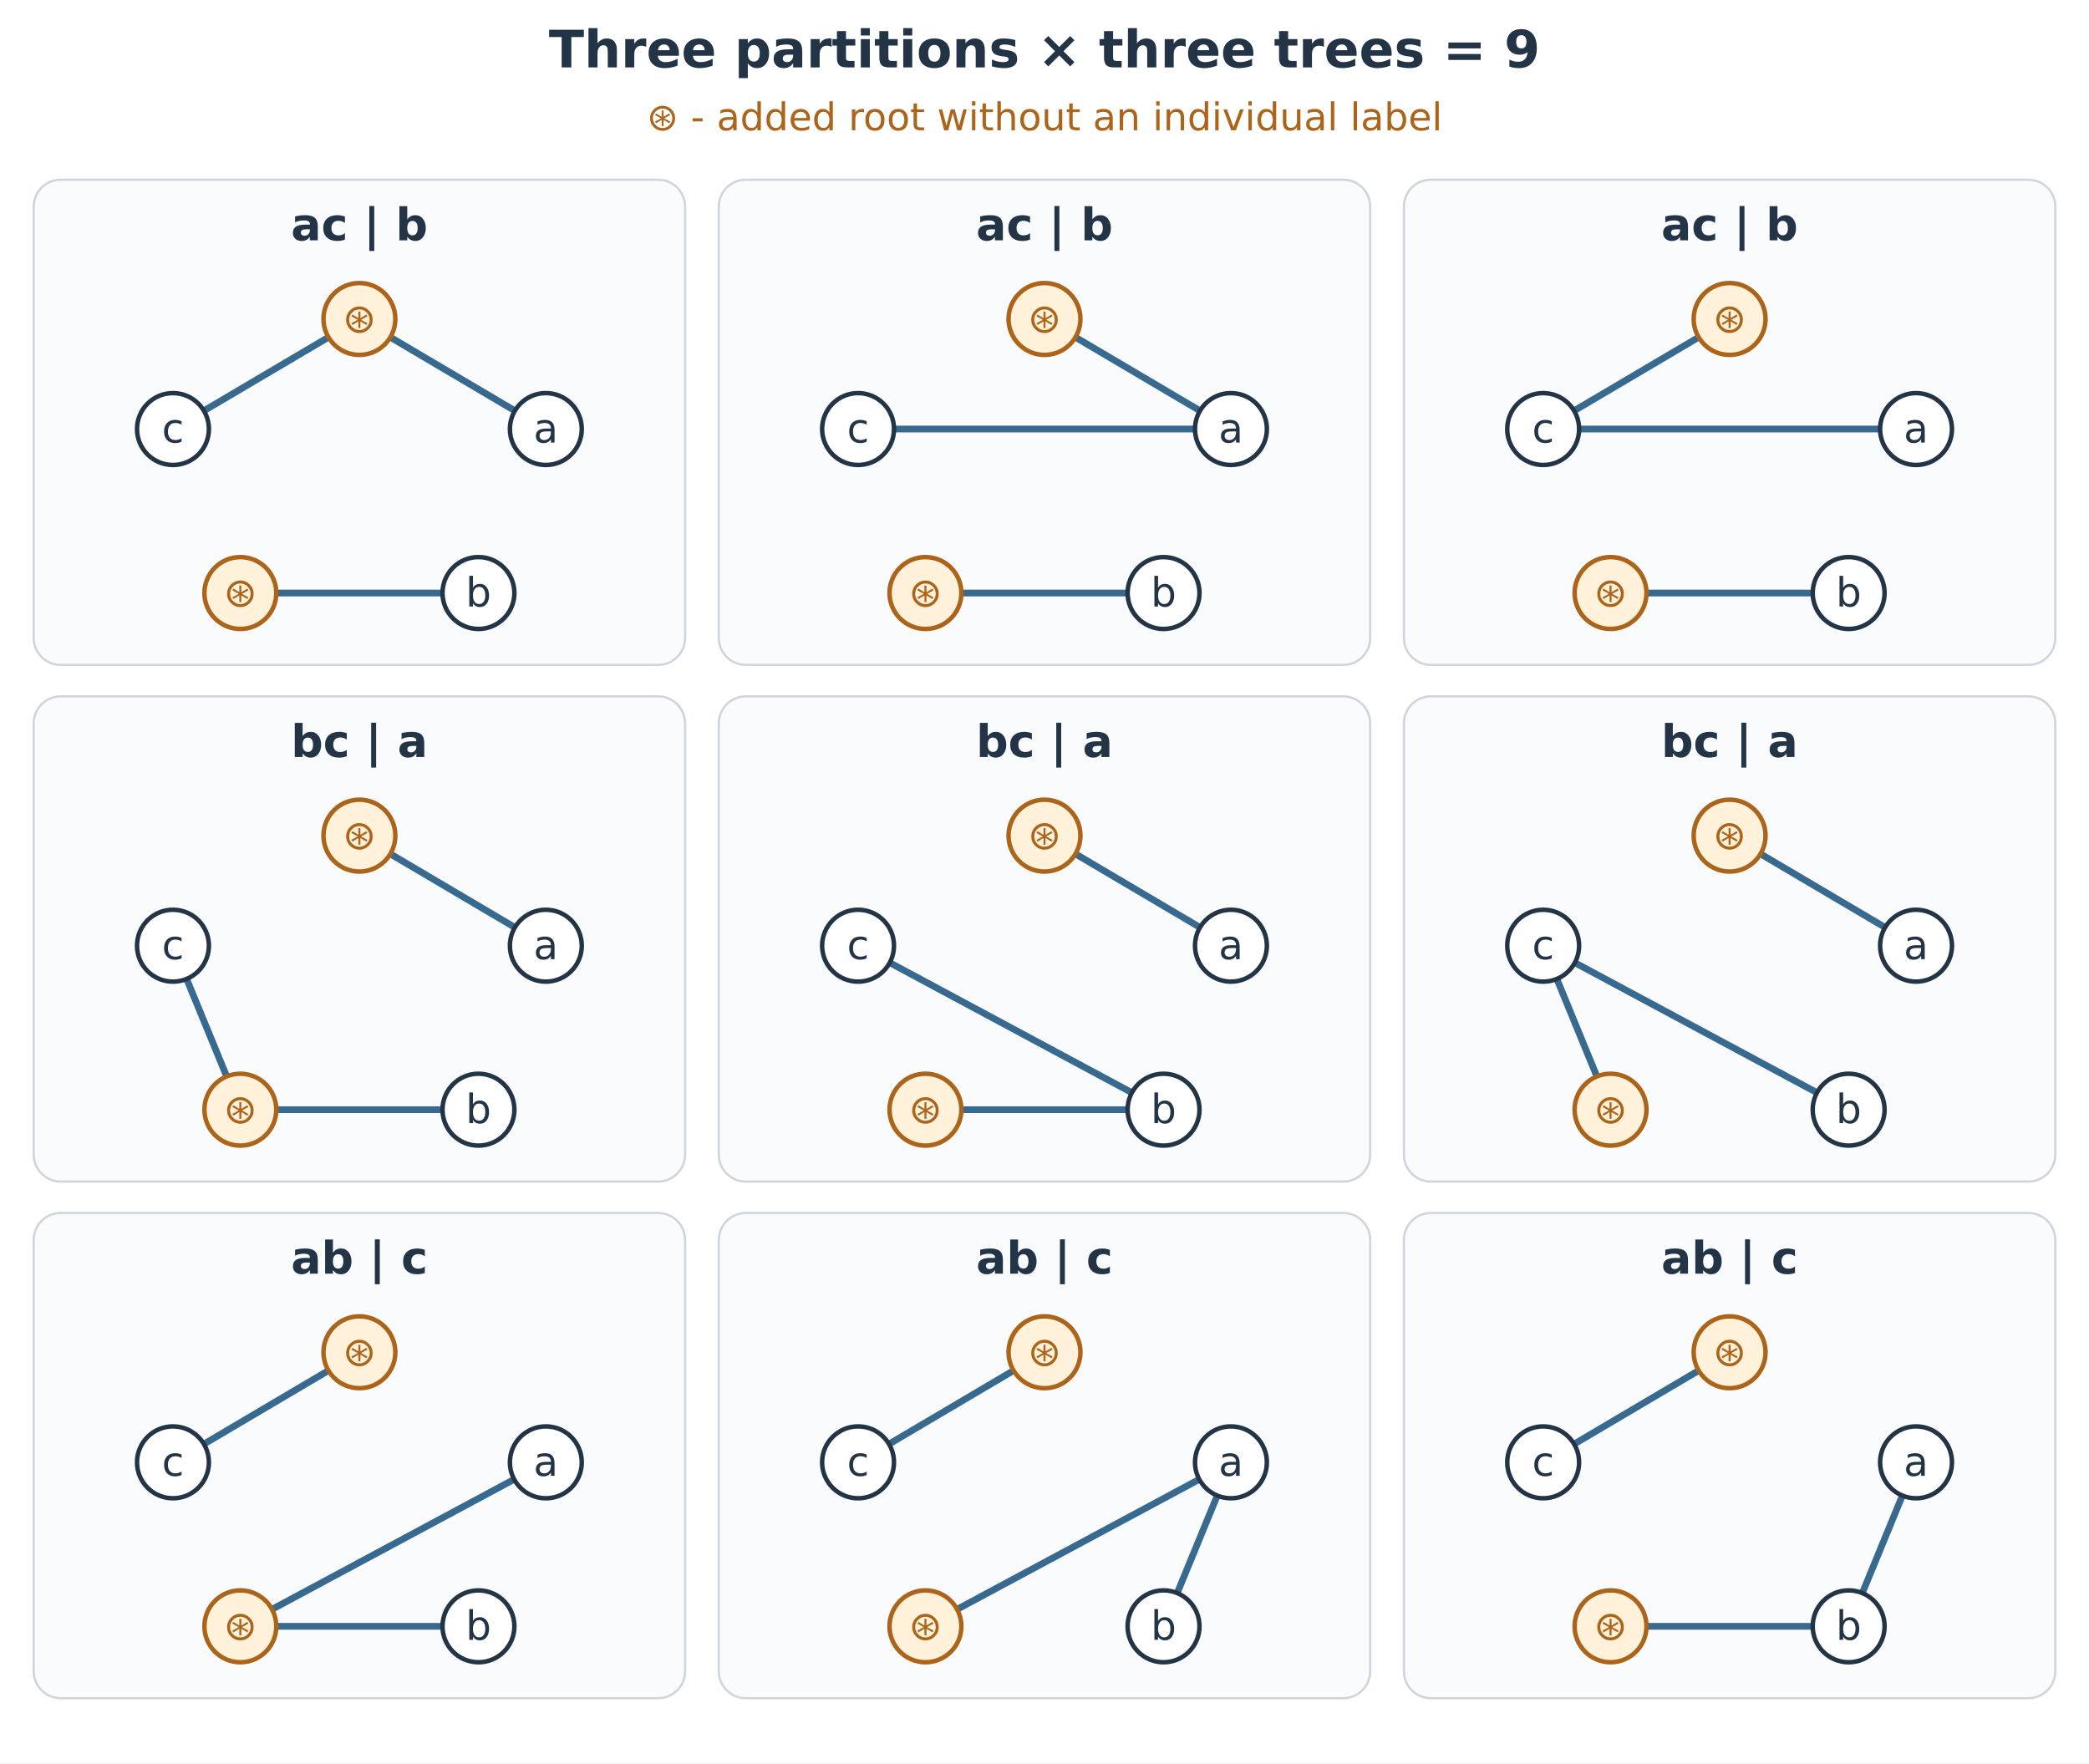
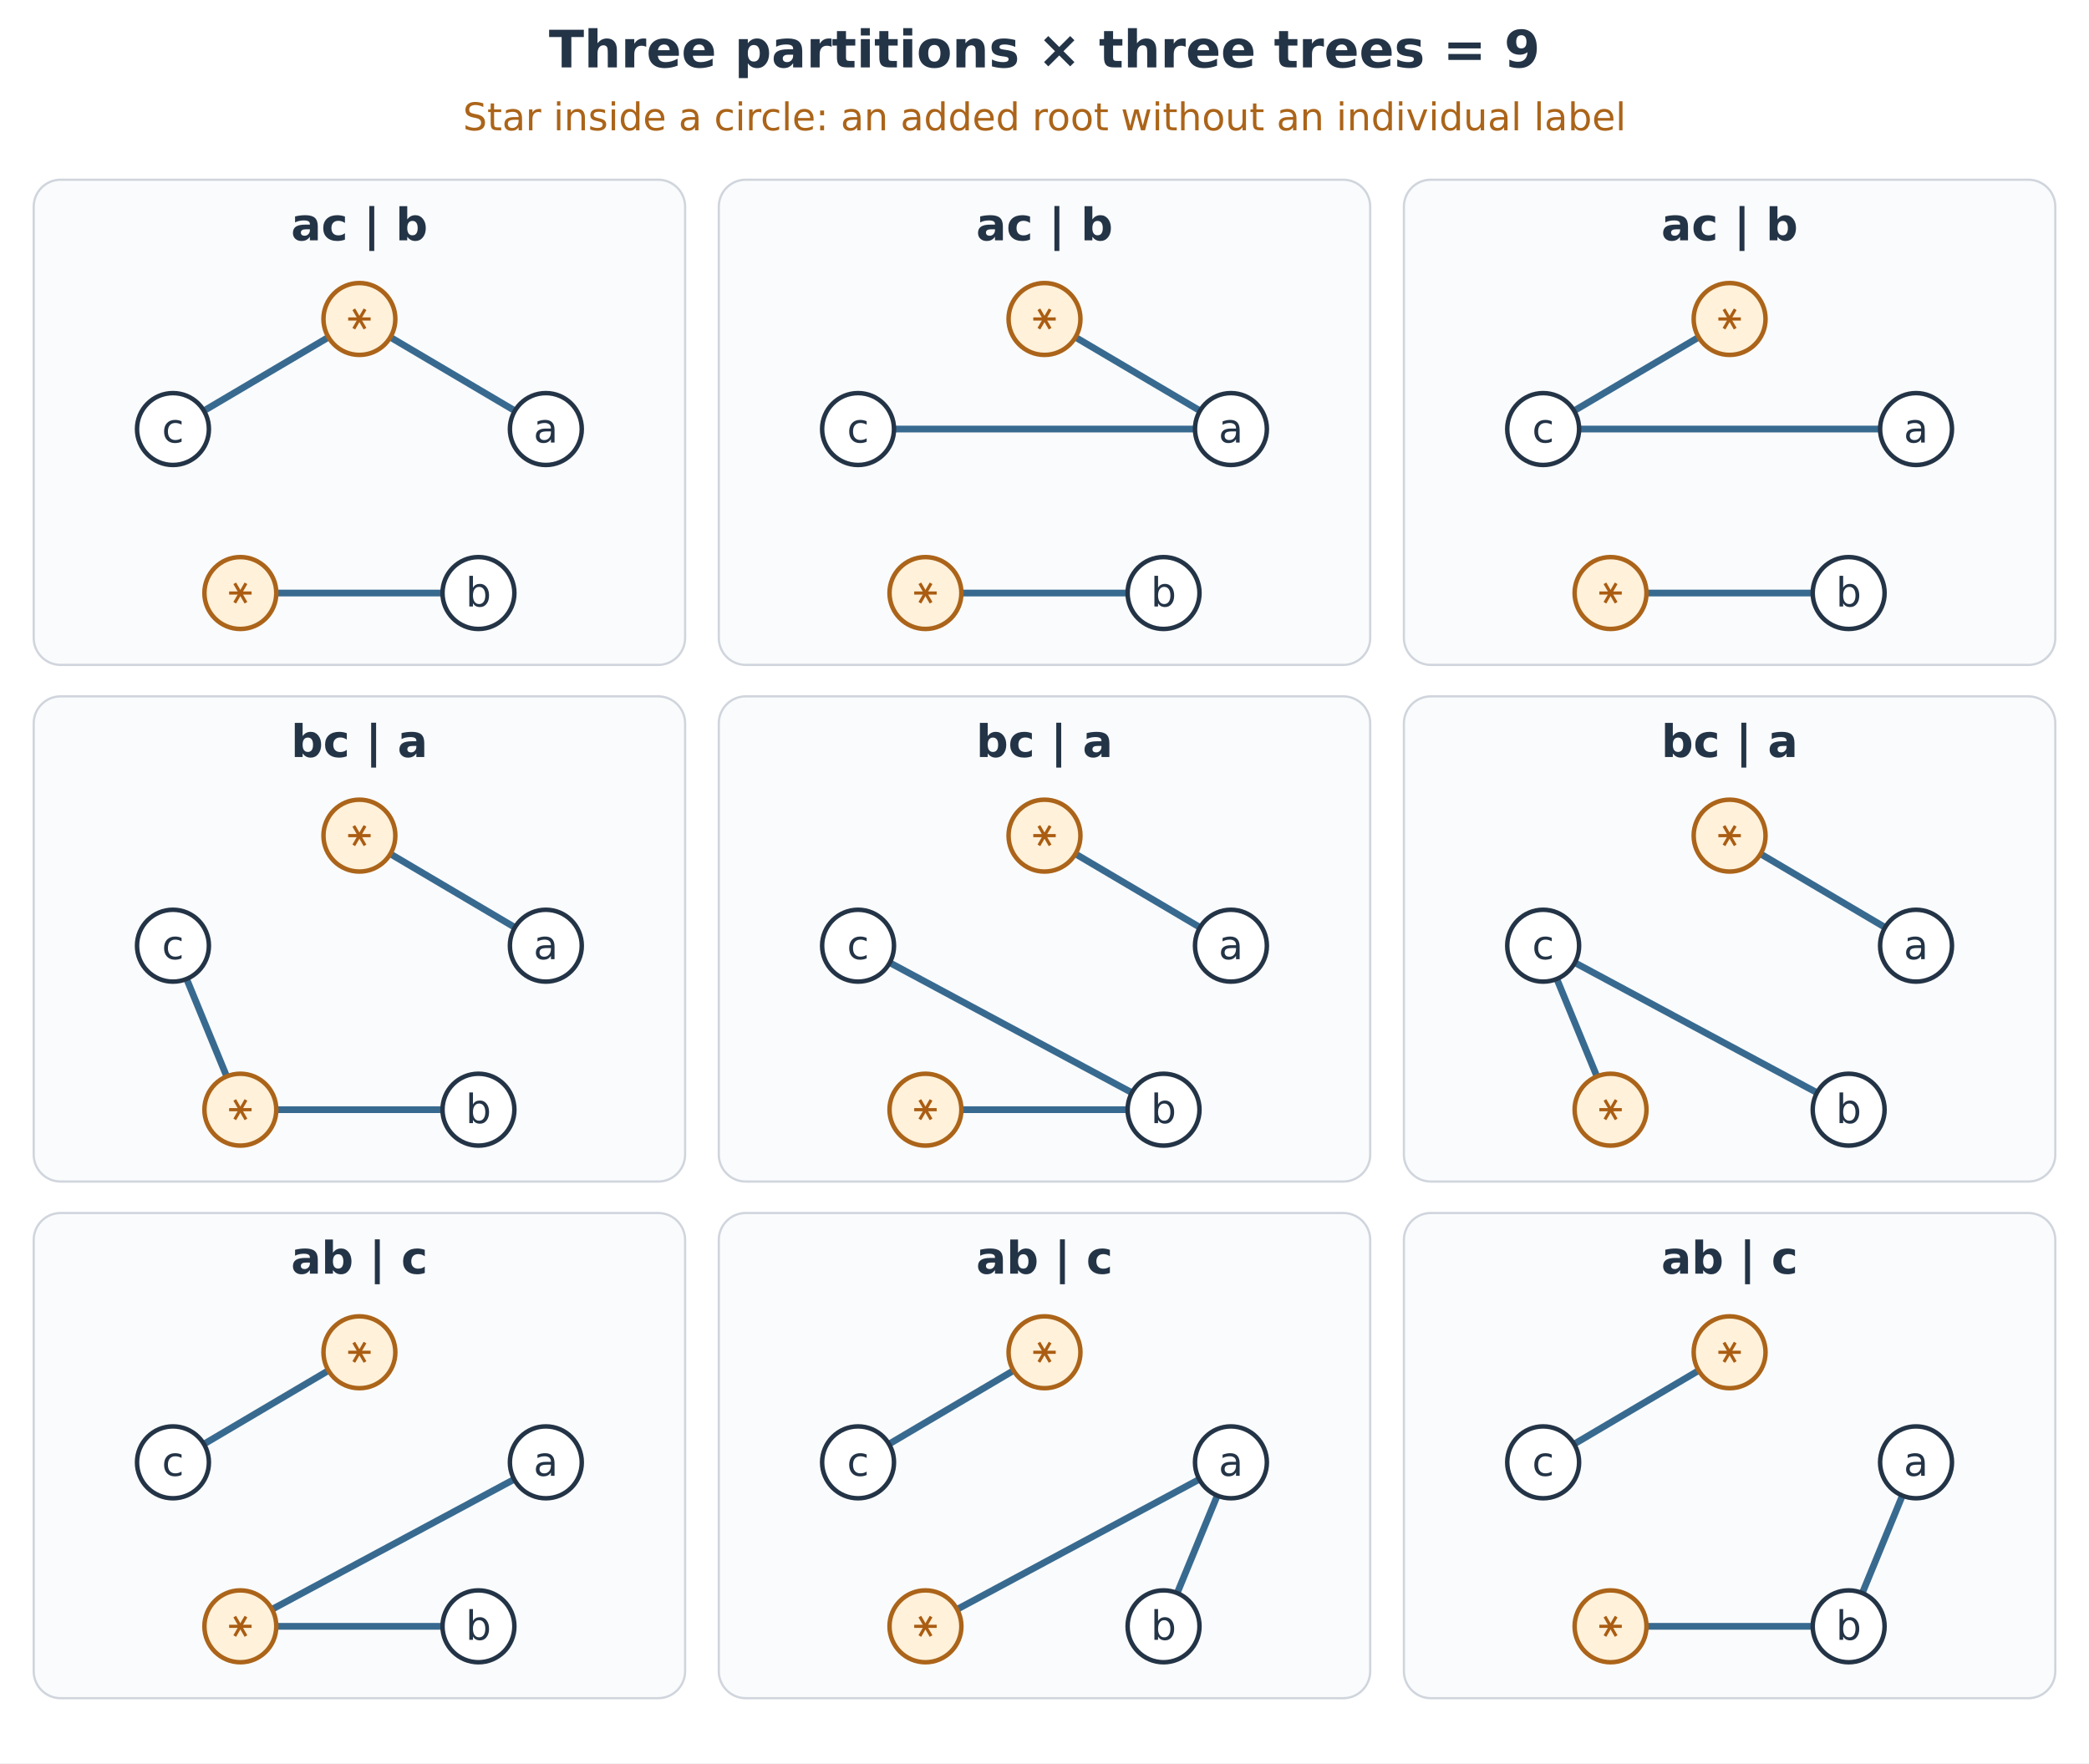
<svg xmlns="http://www.w3.org/2000/svg" width="930" height="785" viewBox="0 0 930 785" role="img" aria-labelledby="title">
  <style>text{font-family:DejaVu Sans,Arial,sans-serif}</style>
  <rect width="930" height="785" fill="white" />
  <text x="465" y="30" font-size="23" fill="#243447" font-weight="600" text-anchor="middle">Three partitions × three trees = 9</text>
-   <text x="465" y="58" font-size="17" fill="#ab6419" font-weight="400" text-anchor="middle">⊛ - added root without an individual label</text>
+   <text x="465" y="58" font-size="17" fill="#ab6419" font-weight="400" text-anchor="middle">Star inside a circle: an added root without an individual label</text>
  <rect x="15" y="80" width="290" height="216" rx="12" fill="#fafbfc" stroke="#d0d5dd" />
  <text x="160" y="107" font-size="20" fill="#243447" font-weight="600" text-anchor="middle">ac | b</text>
  <line x1="160" y1="142" x2="243" y2="191" stroke="#386a90" stroke-width="3" stroke-linecap="round" />
  <line x1="160" y1="142" x2="77" y2="191" stroke="#386a90" stroke-width="3" stroke-linecap="round" />
  <line x1="107" y1="264" x2="213" y2="264" stroke="#386a90" stroke-width="3" stroke-linecap="round" />
  <circle cx="160" cy="142" r="16" fill="#fff1da" stroke="#ab6419" stroke-width="2" />
-   <text x="160" y="148" font-size="18" fill="#ab6419" font-weight="400" text-anchor="middle">⊛</text>
+   <g stroke="#aa5d12" stroke-width="1.4" fill="none">
+     <line x1="155.0" y1="142.0" x2="165.0" y2="142.0" />
+     <line x1="157.5" y1="137.67" x2="162.5" y2="146.33" />
+     <line x1="162.5" y1="137.67" x2="157.5" y2="146.33" />
+   </g>
  <circle cx="243" cy="191" r="16" fill="white" stroke="#243447" stroke-width="2" />
  <text x="243" y="197" font-size="18" fill="#243447" font-weight="400" text-anchor="middle">a</text>
  <circle cx="213" cy="264" r="16" fill="white" stroke="#243447" stroke-width="2" />
  <text x="213" y="270" font-size="18" fill="#243447" font-weight="400" text-anchor="middle">b</text>
  <circle cx="107" cy="264" r="16" fill="#fff1da" stroke="#ab6419" stroke-width="2" />
-   <text x="107" y="270" font-size="18" fill="#ab6419" font-weight="400" text-anchor="middle">⊛</text>
+   <g stroke="#aa5d12" stroke-width="1.4" fill="none">
+     <line x1="102.0" y1="264.0" x2="112.0" y2="264.0" />
+     <line x1="104.5" y1="259.67" x2="109.5" y2="268.33" />
+     <line x1="109.5" y1="259.67" x2="104.5" y2="268.33" />
+   </g>
  <circle cx="77" cy="191" r="16" fill="white" stroke="#243447" stroke-width="2" />
  <text x="77" y="197" font-size="18" fill="#243447" font-weight="400" text-anchor="middle">c</text>
  <rect x="320" y="80" width="290" height="216" rx="12" fill="#fafbfc" stroke="#d0d5dd" />
  <text x="465" y="107" font-size="20" fill="#243447" font-weight="600" text-anchor="middle">ac | b</text>
  <line x1="465" y1="142" x2="548" y2="191" stroke="#386a90" stroke-width="3" stroke-linecap="round" />
  <line x1="548" y1="191" x2="382" y2="191" stroke="#386a90" stroke-width="3" stroke-linecap="round" />
  <line x1="412" y1="264" x2="518" y2="264" stroke="#386a90" stroke-width="3" stroke-linecap="round" />
  <circle cx="465" cy="142" r="16" fill="#fff1da" stroke="#ab6419" stroke-width="2" />
-   <text x="465" y="148" font-size="18" fill="#ab6419" font-weight="400" text-anchor="middle">⊛</text>
+   <g stroke="#aa5d12" stroke-width="1.4" fill="none">
+     <line x1="460.0" y1="142.0" x2="470.0" y2="142.0" />
+     <line x1="462.5" y1="137.67" x2="467.5" y2="146.33" />
+     <line x1="467.5" y1="137.67" x2="462.5" y2="146.33" />
+   </g>
  <circle cx="548" cy="191" r="16" fill="white" stroke="#243447" stroke-width="2" />
  <text x="548" y="197" font-size="18" fill="#243447" font-weight="400" text-anchor="middle">a</text>
  <circle cx="518" cy="264" r="16" fill="white" stroke="#243447" stroke-width="2" />
  <text x="518" y="270" font-size="18" fill="#243447" font-weight="400" text-anchor="middle">b</text>
  <circle cx="412" cy="264" r="16" fill="#fff1da" stroke="#ab6419" stroke-width="2" />
-   <text x="412" y="270" font-size="18" fill="#ab6419" font-weight="400" text-anchor="middle">⊛</text>
+   <g stroke="#aa5d12" stroke-width="1.4" fill="none">
+     <line x1="407.0" y1="264.0" x2="417.0" y2="264.0" />
+     <line x1="409.5" y1="259.67" x2="414.5" y2="268.33" />
+     <line x1="414.5" y1="259.67" x2="409.5" y2="268.33" />
+   </g>
  <circle cx="382" cy="191" r="16" fill="white" stroke="#243447" stroke-width="2" />
  <text x="382" y="197" font-size="18" fill="#243447" font-weight="400" text-anchor="middle">c</text>
  <rect x="625" y="80" width="290" height="216" rx="12" fill="#fafbfc" stroke="#d0d5dd" />
  <text x="770" y="107" font-size="20" fill="#243447" font-weight="600" text-anchor="middle">ac | b</text>
  <line x1="770" y1="142" x2="687" y2="191" stroke="#386a90" stroke-width="3" stroke-linecap="round" />
  <line x1="687" y1="191" x2="853" y2="191" stroke="#386a90" stroke-width="3" stroke-linecap="round" />
  <line x1="717" y1="264" x2="823" y2="264" stroke="#386a90" stroke-width="3" stroke-linecap="round" />
  <circle cx="770" cy="142" r="16" fill="#fff1da" stroke="#ab6419" stroke-width="2" />
-   <text x="770" y="148" font-size="18" fill="#ab6419" font-weight="400" text-anchor="middle">⊛</text>
+   <g stroke="#aa5d12" stroke-width="1.4" fill="none">
+     <line x1="765.0" y1="142.0" x2="775.0" y2="142.0" />
+     <line x1="767.5" y1="137.67" x2="772.5" y2="146.33" />
+     <line x1="772.5" y1="137.67" x2="767.5" y2="146.33" />
+   </g>
  <circle cx="853" cy="191" r="16" fill="white" stroke="#243447" stroke-width="2" />
  <text x="853" y="197" font-size="18" fill="#243447" font-weight="400" text-anchor="middle">a</text>
  <circle cx="823" cy="264" r="16" fill="white" stroke="#243447" stroke-width="2" />
  <text x="823" y="270" font-size="18" fill="#243447" font-weight="400" text-anchor="middle">b</text>
  <circle cx="717" cy="264" r="16" fill="#fff1da" stroke="#ab6419" stroke-width="2" />
-   <text x="717" y="270" font-size="18" fill="#ab6419" font-weight="400" text-anchor="middle">⊛</text>
+   <g stroke="#aa5d12" stroke-width="1.4" fill="none">
+     <line x1="712.0" y1="264.0" x2="722.0" y2="264.0" />
+     <line x1="714.5" y1="259.67" x2="719.5" y2="268.33" />
+     <line x1="719.5" y1="259.67" x2="714.5" y2="268.33" />
+   </g>
  <circle cx="687" cy="191" r="16" fill="white" stroke="#243447" stroke-width="2" />
  <text x="687" y="197" font-size="18" fill="#243447" font-weight="400" text-anchor="middle">c</text>
  <rect x="15" y="310" width="290" height="216" rx="12" fill="#fafbfc" stroke="#d0d5dd" />
  <text x="160" y="337" font-size="20" fill="#243447" font-weight="600" text-anchor="middle">bc | a</text>
  <line x1="107" y1="494" x2="213" y2="494" stroke="#386a90" stroke-width="3" stroke-linecap="round" />
  <line x1="107" y1="494" x2="77" y2="421" stroke="#386a90" stroke-width="3" stroke-linecap="round" />
  <line x1="160" y1="372" x2="243" y2="421" stroke="#386a90" stroke-width="3" stroke-linecap="round" />
  <circle cx="160" cy="372" r="16" fill="#fff1da" stroke="#ab6419" stroke-width="2" />
-   <text x="160" y="378" font-size="18" fill="#ab6419" font-weight="400" text-anchor="middle">⊛</text>
+   <g stroke="#aa5d12" stroke-width="1.4" fill="none">
+     <line x1="155.0" y1="372.0" x2="165.0" y2="372.0" />
+     <line x1="157.5" y1="367.67" x2="162.5" y2="376.33" />
+     <line x1="162.5" y1="367.67" x2="157.5" y2="376.33" />
+   </g>
  <circle cx="243" cy="421" r="16" fill="white" stroke="#243447" stroke-width="2" />
  <text x="243" y="427" font-size="18" fill="#243447" font-weight="400" text-anchor="middle">a</text>
  <circle cx="213" cy="494" r="16" fill="white" stroke="#243447" stroke-width="2" />
  <text x="213" y="500" font-size="18" fill="#243447" font-weight="400" text-anchor="middle">b</text>
  <circle cx="107" cy="494" r="16" fill="#fff1da" stroke="#ab6419" stroke-width="2" />
-   <text x="107" y="500" font-size="18" fill="#ab6419" font-weight="400" text-anchor="middle">⊛</text>
+   <g stroke="#aa5d12" stroke-width="1.4" fill="none">
+     <line x1="102.0" y1="494.0" x2="112.0" y2="494.0" />
+     <line x1="104.5" y1="489.67" x2="109.5" y2="498.33" />
+     <line x1="109.5" y1="489.67" x2="104.5" y2="498.33" />
+   </g>
  <circle cx="77" cy="421" r="16" fill="white" stroke="#243447" stroke-width="2" />
  <text x="77" y="427" font-size="18" fill="#243447" font-weight="400" text-anchor="middle">c</text>
  <rect x="320" y="310" width="290" height="216" rx="12" fill="#fafbfc" stroke="#d0d5dd" />
  <text x="465" y="337" font-size="20" fill="#243447" font-weight="600" text-anchor="middle">bc | a</text>
  <line x1="412" y1="494" x2="518" y2="494" stroke="#386a90" stroke-width="3" stroke-linecap="round" />
  <line x1="518" y1="494" x2="382" y2="421" stroke="#386a90" stroke-width="3" stroke-linecap="round" />
  <line x1="465" y1="372" x2="548" y2="421" stroke="#386a90" stroke-width="3" stroke-linecap="round" />
  <circle cx="465" cy="372" r="16" fill="#fff1da" stroke="#ab6419" stroke-width="2" />
-   <text x="465" y="378" font-size="18" fill="#ab6419" font-weight="400" text-anchor="middle">⊛</text>
+   <g stroke="#aa5d12" stroke-width="1.4" fill="none">
+     <line x1="460.0" y1="372.0" x2="470.0" y2="372.0" />
+     <line x1="462.5" y1="367.67" x2="467.5" y2="376.33" />
+     <line x1="467.5" y1="367.67" x2="462.5" y2="376.33" />
+   </g>
  <circle cx="548" cy="421" r="16" fill="white" stroke="#243447" stroke-width="2" />
  <text x="548" y="427" font-size="18" fill="#243447" font-weight="400" text-anchor="middle">a</text>
  <circle cx="518" cy="494" r="16" fill="white" stroke="#243447" stroke-width="2" />
  <text x="518" y="500" font-size="18" fill="#243447" font-weight="400" text-anchor="middle">b</text>
  <circle cx="412" cy="494" r="16" fill="#fff1da" stroke="#ab6419" stroke-width="2" />
-   <text x="412" y="500" font-size="18" fill="#ab6419" font-weight="400" text-anchor="middle">⊛</text>
+   <g stroke="#aa5d12" stroke-width="1.4" fill="none">
+     <line x1="407.0" y1="494.0" x2="417.0" y2="494.0" />
+     <line x1="409.5" y1="489.67" x2="414.5" y2="498.33" />
+     <line x1="414.5" y1="489.67" x2="409.5" y2="498.33" />
+   </g>
  <circle cx="382" cy="421" r="16" fill="white" stroke="#243447" stroke-width="2" />
  <text x="382" y="427" font-size="18" fill="#243447" font-weight="400" text-anchor="middle">c</text>
  <rect x="625" y="310" width="290" height="216" rx="12" fill="#fafbfc" stroke="#d0d5dd" />
  <text x="770" y="337" font-size="20" fill="#243447" font-weight="600" text-anchor="middle">bc | a</text>
  <line x1="717" y1="494" x2="687" y2="421" stroke="#386a90" stroke-width="3" stroke-linecap="round" />
  <line x1="687" y1="421" x2="823" y2="494" stroke="#386a90" stroke-width="3" stroke-linecap="round" />
  <line x1="770" y1="372" x2="853" y2="421" stroke="#386a90" stroke-width="3" stroke-linecap="round" />
  <circle cx="770" cy="372" r="16" fill="#fff1da" stroke="#ab6419" stroke-width="2" />
-   <text x="770" y="378" font-size="18" fill="#ab6419" font-weight="400" text-anchor="middle">⊛</text>
+   <g stroke="#aa5d12" stroke-width="1.4" fill="none">
+     <line x1="765.0" y1="372.0" x2="775.0" y2="372.0" />
+     <line x1="767.5" y1="367.67" x2="772.5" y2="376.33" />
+     <line x1="772.5" y1="367.67" x2="767.5" y2="376.33" />
+   </g>
  <circle cx="853" cy="421" r="16" fill="white" stroke="#243447" stroke-width="2" />
  <text x="853" y="427" font-size="18" fill="#243447" font-weight="400" text-anchor="middle">a</text>
  <circle cx="823" cy="494" r="16" fill="white" stroke="#243447" stroke-width="2" />
  <text x="823" y="500" font-size="18" fill="#243447" font-weight="400" text-anchor="middle">b</text>
  <circle cx="717" cy="494" r="16" fill="#fff1da" stroke="#ab6419" stroke-width="2" />
-   <text x="717" y="500" font-size="18" fill="#ab6419" font-weight="400" text-anchor="middle">⊛</text>
+   <g stroke="#aa5d12" stroke-width="1.4" fill="none">
+     <line x1="712.0" y1="494.0" x2="722.0" y2="494.0" />
+     <line x1="714.5" y1="489.67" x2="719.5" y2="498.33" />
+     <line x1="719.5" y1="489.67" x2="714.5" y2="498.33" />
+   </g>
  <circle cx="687" cy="421" r="16" fill="white" stroke="#243447" stroke-width="2" />
  <text x="687" y="427" font-size="18" fill="#243447" font-weight="400" text-anchor="middle">c</text>
  <rect x="15" y="540" width="290" height="216" rx="12" fill="#fafbfc" stroke="#d0d5dd" />
  <text x="160" y="567" font-size="20" fill="#243447" font-weight="600" text-anchor="middle">ab | c</text>
  <line x1="107" y1="724" x2="243" y2="651" stroke="#386a90" stroke-width="3" stroke-linecap="round" />
  <line x1="107" y1="724" x2="213" y2="724" stroke="#386a90" stroke-width="3" stroke-linecap="round" />
  <line x1="160" y1="602" x2="77" y2="651" stroke="#386a90" stroke-width="3" stroke-linecap="round" />
  <circle cx="160" cy="602" r="16" fill="#fff1da" stroke="#ab6419" stroke-width="2" />
-   <text x="160" y="608" font-size="18" fill="#ab6419" font-weight="400" text-anchor="middle">⊛</text>
+   <g stroke="#aa5d12" stroke-width="1.4" fill="none">
+     <line x1="155.0" y1="602.0" x2="165.0" y2="602.0" />
+     <line x1="157.5" y1="597.67" x2="162.5" y2="606.33" />
+     <line x1="162.5" y1="597.67" x2="157.5" y2="606.33" />
+   </g>
  <circle cx="243" cy="651" r="16" fill="white" stroke="#243447" stroke-width="2" />
  <text x="243" y="657" font-size="18" fill="#243447" font-weight="400" text-anchor="middle">a</text>
  <circle cx="213" cy="724" r="16" fill="white" stroke="#243447" stroke-width="2" />
  <text x="213" y="730" font-size="18" fill="#243447" font-weight="400" text-anchor="middle">b</text>
  <circle cx="107" cy="724" r="16" fill="#fff1da" stroke="#ab6419" stroke-width="2" />
-   <text x="107" y="730" font-size="18" fill="#ab6419" font-weight="400" text-anchor="middle">⊛</text>
+   <g stroke="#aa5d12" stroke-width="1.4" fill="none">
+     <line x1="102.0" y1="724.0" x2="112.0" y2="724.0" />
+     <line x1="104.5" y1="719.67" x2="109.5" y2="728.33" />
+     <line x1="109.5" y1="719.67" x2="104.5" y2="728.33" />
+   </g>
  <circle cx="77" cy="651" r="16" fill="white" stroke="#243447" stroke-width="2" />
  <text x="77" y="657" font-size="18" fill="#243447" font-weight="400" text-anchor="middle">c</text>
  <rect x="320" y="540" width="290" height="216" rx="12" fill="#fafbfc" stroke="#d0d5dd" />
  <text x="465" y="567" font-size="20" fill="#243447" font-weight="600" text-anchor="middle">ab | c</text>
  <line x1="412" y1="724" x2="548" y2="651" stroke="#386a90" stroke-width="3" stroke-linecap="round" />
  <line x1="548" y1="651" x2="518" y2="724" stroke="#386a90" stroke-width="3" stroke-linecap="round" />
  <line x1="465" y1="602" x2="382" y2="651" stroke="#386a90" stroke-width="3" stroke-linecap="round" />
  <circle cx="465" cy="602" r="16" fill="#fff1da" stroke="#ab6419" stroke-width="2" />
-   <text x="465" y="608" font-size="18" fill="#ab6419" font-weight="400" text-anchor="middle">⊛</text>
+   <g stroke="#aa5d12" stroke-width="1.4" fill="none">
+     <line x1="460.0" y1="602.0" x2="470.0" y2="602.0" />
+     <line x1="462.5" y1="597.67" x2="467.5" y2="606.33" />
+     <line x1="467.5" y1="597.67" x2="462.5" y2="606.33" />
+   </g>
  <circle cx="548" cy="651" r="16" fill="white" stroke="#243447" stroke-width="2" />
  <text x="548" y="657" font-size="18" fill="#243447" font-weight="400" text-anchor="middle">a</text>
  <circle cx="518" cy="724" r="16" fill="white" stroke="#243447" stroke-width="2" />
  <text x="518" y="730" font-size="18" fill="#243447" font-weight="400" text-anchor="middle">b</text>
  <circle cx="412" cy="724" r="16" fill="#fff1da" stroke="#ab6419" stroke-width="2" />
-   <text x="412" y="730" font-size="18" fill="#ab6419" font-weight="400" text-anchor="middle">⊛</text>
+   <g stroke="#aa5d12" stroke-width="1.4" fill="none">
+     <line x1="407.0" y1="724.0" x2="417.0" y2="724.0" />
+     <line x1="409.5" y1="719.67" x2="414.5" y2="728.33" />
+     <line x1="414.5" y1="719.67" x2="409.5" y2="728.33" />
+   </g>
  <circle cx="382" cy="651" r="16" fill="white" stroke="#243447" stroke-width="2" />
  <text x="382" y="657" font-size="18" fill="#243447" font-weight="400" text-anchor="middle">c</text>
  <rect x="625" y="540" width="290" height="216" rx="12" fill="#fafbfc" stroke="#d0d5dd" />
  <text x="770" y="567" font-size="20" fill="#243447" font-weight="600" text-anchor="middle">ab | c</text>
  <line x1="717" y1="724" x2="823" y2="724" stroke="#386a90" stroke-width="3" stroke-linecap="round" />
  <line x1="823" y1="724" x2="853" y2="651" stroke="#386a90" stroke-width="3" stroke-linecap="round" />
  <line x1="770" y1="602" x2="687" y2="651" stroke="#386a90" stroke-width="3" stroke-linecap="round" />
  <circle cx="770" cy="602" r="16" fill="#fff1da" stroke="#ab6419" stroke-width="2" />
-   <text x="770" y="608" font-size="18" fill="#ab6419" font-weight="400" text-anchor="middle">⊛</text>
+   <g stroke="#aa5d12" stroke-width="1.4" fill="none">
+     <line x1="765.0" y1="602.0" x2="775.0" y2="602.0" />
+     <line x1="767.5" y1="597.67" x2="772.5" y2="606.33" />
+     <line x1="772.5" y1="597.67" x2="767.5" y2="606.33" />
+   </g>
  <circle cx="853" cy="651" r="16" fill="white" stroke="#243447" stroke-width="2" />
  <text x="853" y="657" font-size="18" fill="#243447" font-weight="400" text-anchor="middle">a</text>
  <circle cx="823" cy="724" r="16" fill="white" stroke="#243447" stroke-width="2" />
  <text x="823" y="730" font-size="18" fill="#243447" font-weight="400" text-anchor="middle">b</text>
  <circle cx="717" cy="724" r="16" fill="#fff1da" stroke="#ab6419" stroke-width="2" />
-   <text x="717" y="730" font-size="18" fill="#ab6419" font-weight="400" text-anchor="middle">⊛</text>
+   <g stroke="#aa5d12" stroke-width="1.4" fill="none">
+     <line x1="712.0" y1="724.0" x2="722.0" y2="724.0" />
+     <line x1="714.5" y1="719.67" x2="719.5" y2="728.33" />
+     <line x1="719.5" y1="719.67" x2="714.5" y2="728.33" />
+   </g>
  <circle cx="687" cy="651" r="16" fill="white" stroke="#243447" stroke-width="2" />
  <text x="687" y="657" font-size="18" fill="#243447" font-weight="400" text-anchor="middle">c</text>
</svg>
